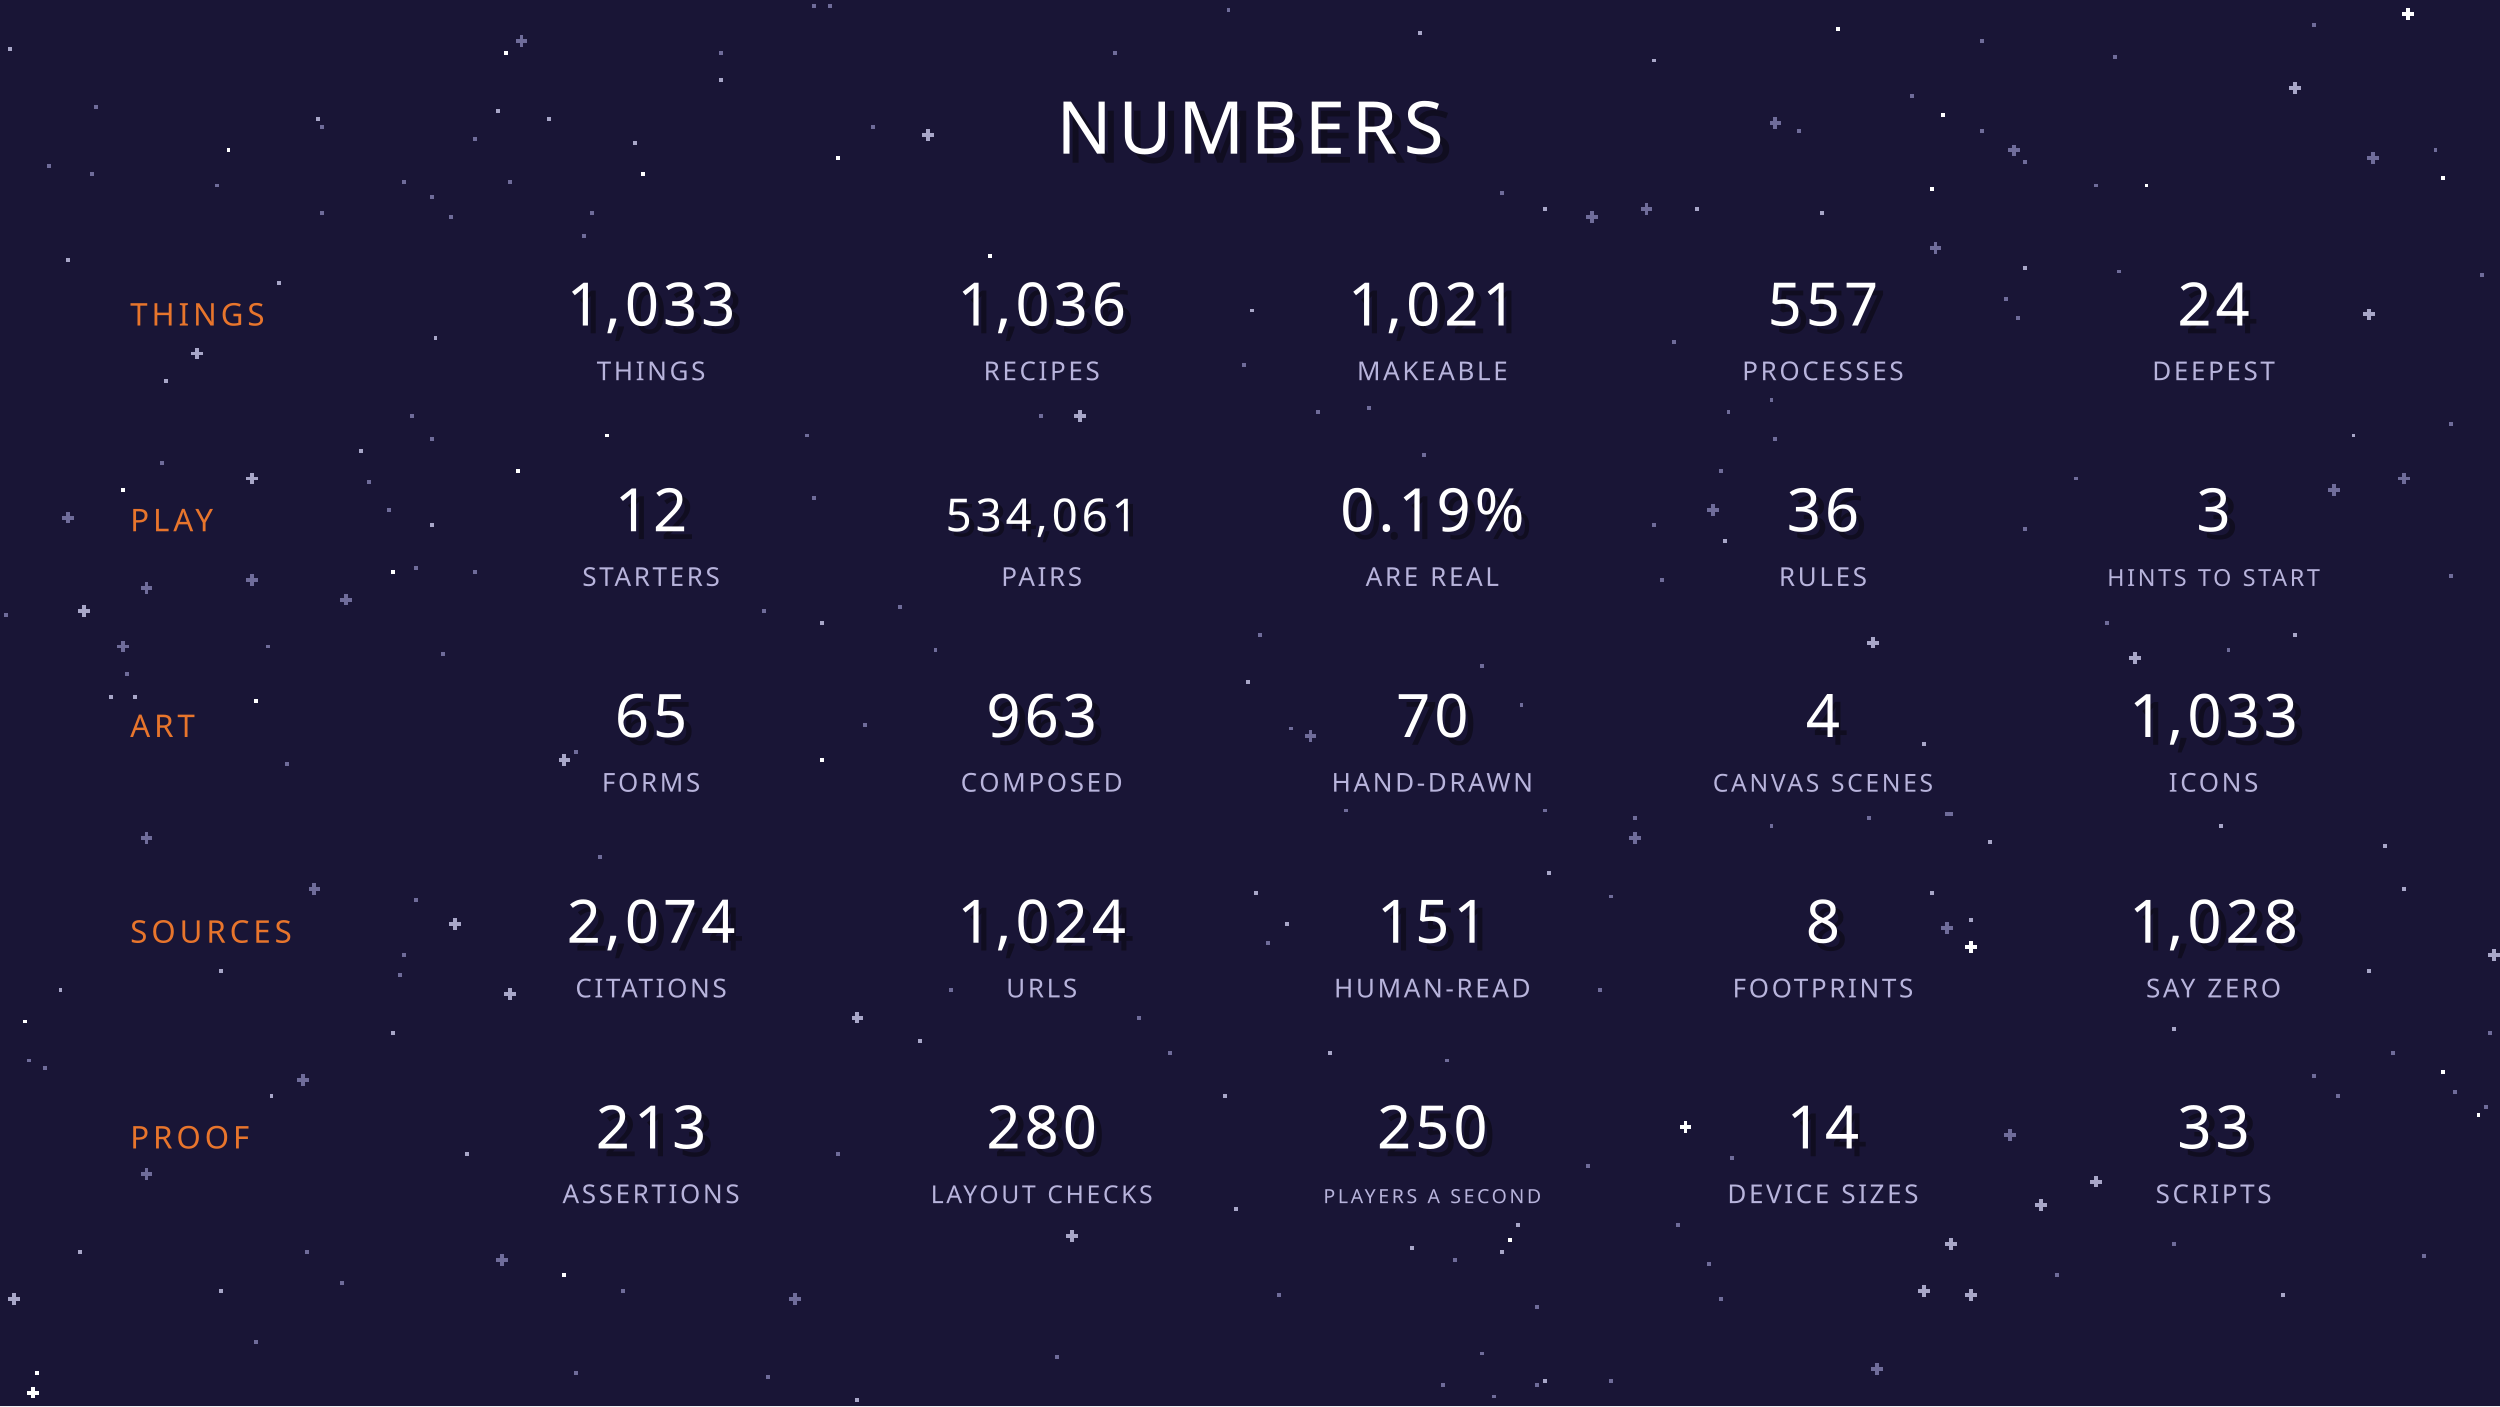
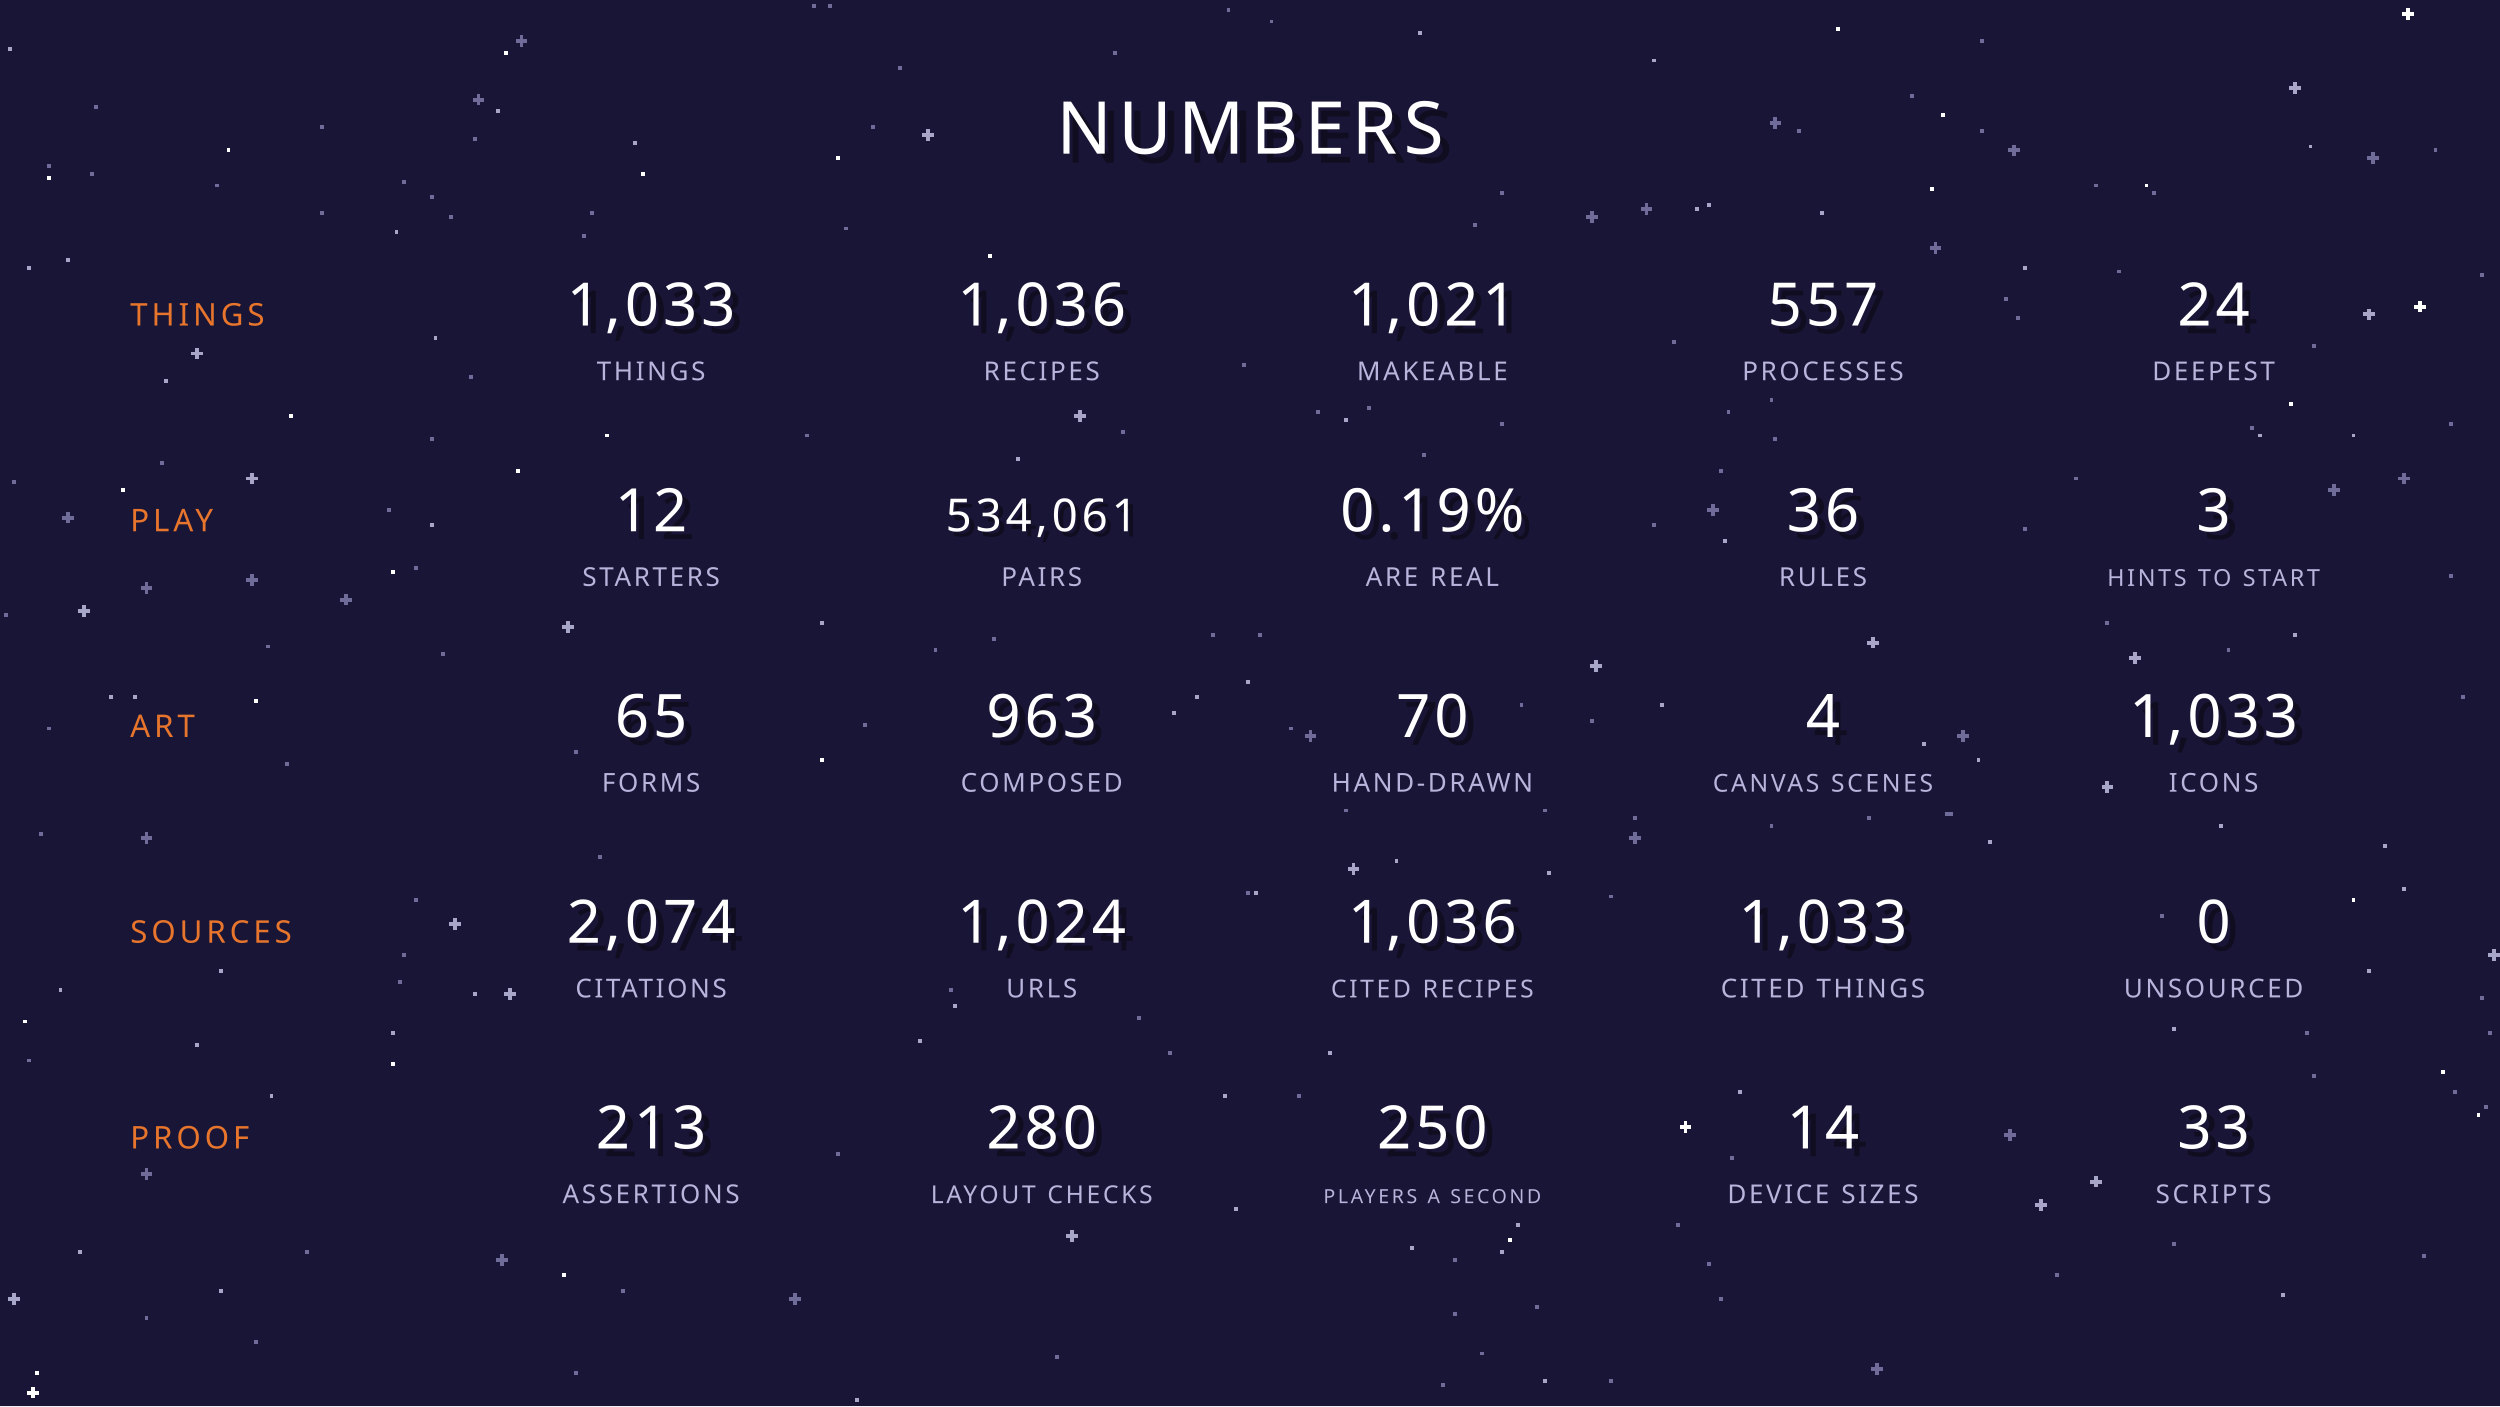
<svg xmlns="http://www.w3.org/2000/svg" width="1920" height="1080" viewBox="0 0 1920 1080" shape-rendering="crispEdges">
  <rect width="1920" height="1080" fill="#191536" />
  <rect x="1326" y="315" width="3" height="3" fill="#6f6c9a" />
  <rect x="84" y="534" width="3" height="3" fill="#a8a6c8" />
  <rect x="855" y="39" width="3" height="3" fill="#6f6c9a" />
  <rect x="1164" y="939" width="3" height="3" fill="#a8a6c8" />
  <rect x="1398" y="162" width="3" height="3" fill="#a8a6c8" />
  <rect x="1608" y="141" width="3" height="3" fill="#6f6c9a" />
  <rect x="1005" y="561" width="3" height="3" fill="#6f6c9a" />
  <rect x="1002" y="564" width="9" height="3" fill="#6f6c9a" />
  <rect x="1005" y="567" width="3" height="3" fill="#6f6c9a" />
  <rect x="1875" y="822" width="3" height="3" fill="#ffffff" />
  <rect x="1221" y="162" width="3" height="3" fill="#6f6c9a" />
  <rect x="1218" y="165" width="9" height="3" fill="#6f6c9a" />
  <rect x="1221" y="168" width="3" height="3" fill="#6f6c9a" />
  <rect x="1482" y="144" width="3" height="3" fill="#ffffff" />
  <rect x="363" y="105" width="3" height="3" fill="#6f6c9a" />
-   <rect x="987" y="708" width="3" height="3" fill="#a8a6c8" />
-   <rect x="261" y="984" width="3" height="3" fill="#6f6c9a" />
+   <rect x="1653" y="147" width="3" height="3" fill="#6f6c9a" />
+   <rect x="1770" y="792" width="3" height="3" fill="#6f6c9a" />
  <rect x="1236" y="1059" width="3" height="3" fill="#6f6c9a" />
  <rect x="1848" y="6" width="3" height="3" fill="#ffffff" />
  <rect x="1845" y="9" width="9" height="3" fill="#ffffff" />
  <rect x="1848" y="12" width="3" height="3" fill="#ffffff" />
  <rect x="1791" y="372" width="3" height="3" fill="#6f6c9a" />
  <rect x="1788" y="375" width="9" height="3" fill="#6f6c9a" />
  <rect x="1791" y="378" width="3" height="3" fill="#6f6c9a" />
  <rect x="1818" y="237" width="3" height="3" fill="#a8a6c8" />
  <rect x="1815" y="240" width="9" height="3" fill="#a8a6c8" />
  <rect x="1818" y="243" width="3" height="3" fill="#a8a6c8" />
  <rect x="1521" y="30" width="3" height="3" fill="#6f6c9a" />
-   <rect x="1512" y="723" width="3" height="3" fill="#ffffff" />
-   <rect x="1509" y="726" width="9" height="3" fill="#ffffff" />
-   <rect x="1512" y="729" width="3" height="3" fill="#ffffff" />
-   <rect x="243" y="90" width="3" height="3" fill="#a8a6c8" />
+   <rect x="36" y="135" width="3" height="3" fill="#ffffff" />
+   <rect x="1617" y="600" width="3" height="3" fill="#a8a6c8" />
+   <rect x="1614" y="603" width="9" height="3" fill="#a8a6c8" />
+   <rect x="1617" y="606" width="3" height="3" fill="#a8a6c8" />
  <rect x="150" y="267" width="3" height="3" fill="#a8a6c8" />
  <rect x="147" y="270" width="9" height="3" fill="#a8a6c8" />
  <rect x="150" y="273" width="3" height="3" fill="#a8a6c8" />
  <rect x="51" y="393" width="3" height="3" fill="#6f6c9a" />
  <rect x="48" y="396" width="9" height="3" fill="#6f6c9a" />
  <rect x="51" y="399" width="3" height="3" fill="#6f6c9a" />
  <rect x="93" y="375" width="3" height="3" fill="#ffffff" />
  <rect x="1752" y="993" width="3" height="3" fill="#a8a6c8" />
  <rect x="381" y="84" width="3" height="3" fill="#a8a6c8" />
  <rect x="1527" y="645" width="3" height="3" fill="#a8a6c8" />
  <rect x="441" y="1053" width="3" height="3" fill="#6f6c9a" />
  <rect x="1845" y="363" width="3" height="3" fill="#6f6c9a" />
  <rect x="1842" y="366" width="9" height="3" fill="#6f6c9a" />
  <rect x="1845" y="369" width="3" height="3" fill="#6f6c9a" />
  <rect x="669" y="96" width="3" height="3" fill="#6f6c9a" />
  <rect x="1011" y="315" width="3" height="3" fill="#6f6c9a" />
  <rect x="72" y="81" width="3" height="3" fill="#6f6c9a" />
  <rect x="333" y="258" width="3" height="3" fill="#a8a6c8" />
  <rect x="1293" y="861" width="3" height="3" fill="#ffffff" />
  <rect x="1290" y="864" width="9" height="3" fill="#ffffff" />
  <rect x="1293" y="867" width="3" height="3" fill="#ffffff" />
  <rect x="729" y="759" width="3" height="3" fill="#6f6c9a" />
  <rect x="1179" y="1002" width="3" height="3" fill="#6f6c9a" />
  <rect x="1188" y="669" width="3" height="3" fill="#a8a6c8" />
  <rect x="1617" y="477" width="3" height="3" fill="#6f6c9a" />
-   <rect x="972" y="723" width="3" height="3" fill="#6f6c9a" />
-   <rect x="960" y="237" width="3" height="3" fill="#a8a6c8" />
-   <rect x="282" y="369" width="3" height="3" fill="#6f6c9a" />
-   <rect x="552" y="39" width="3" height="3" fill="#6f6c9a" />
-   <rect x="1623" y="42" width="3" height="3" fill="#6f6c9a" />
-   <rect x="432" y="579" width="3" height="3" fill="#a8a6c8" />
-   <rect x="429" y="582" width="9" height="3" fill="#a8a6c8" />
-   <rect x="432" y="585" width="3" height="3" fill="#a8a6c8" />
-   <rect x="1875" y="135" width="3" height="3" fill="#ffffff" />
-   <rect x="1476" y="987" width="3" height="3" fill="#a8a6c8" />
-   <rect x="1473" y="990" width="9" height="3" fill="#a8a6c8" />
-   <rect x="1476" y="993" width="3" height="3" fill="#a8a6c8" />
-   <rect x="1836" y="807" width="3" height="3" fill="#6f6c9a" />
-   <rect x="552" y="60" width="3" height="3" fill="#a8a6c8" />
-   <rect x="357" y="885" width="3" height="3" fill="#a8a6c8" />
-   <rect x="1218" y="894" width="3" height="3" fill="#6f6c9a" />
-   <rect x="306" y="747" width="3" height="3" fill="#6f6c9a" />
-   <rect x="1497" y="951" width="3" height="3" fill="#a8a6c8" />
-   <rect x="1494" y="954" width="9" height="3" fill="#a8a6c8" />
-   <rect x="1497" y="957" width="3" height="3" fill="#a8a6c8" />
-   <rect x="657" y="777" width="3" height="3" fill="#a8a6c8" />
-   <rect x="654" y="780" width="9" height="3" fill="#a8a6c8" />
-   <rect x="657" y="783" width="3" height="3" fill="#a8a6c8" />
-   <rect x="1137" y="510" width="3" height="3" fill="#6f6c9a" />
+   <rect x="1275" y="540" width="3" height="3" fill="#a8a6c8" />
+   <rect x="1311" y="156" width="3" height="3" fill="#a8a6c8" />
+   <rect x="1758" y="309" width="3" height="3" fill="#ffffff" />
+   <rect x="1032" y="321" width="3" height="3" fill="#a8a6c8" />
+   <rect x="1506" y="561" width="3" height="3" fill="#6f6c9a" />
+   <rect x="1503" y="564" width="9" height="3" fill="#6f6c9a" />
+   <rect x="1506" y="567" width="3" height="3" fill="#6f6c9a" />
+   <rect x="111" y="1011" width="3" height="3" fill="#6f6c9a" />
+   <rect x="648" y="174" width="3" height="3" fill="#6f6c9a" />
+   <rect x="1224" y="507" width="3" height="3" fill="#a8a6c8" />
+   <rect x="1221" y="510" width="9" height="3" fill="#a8a6c8" />
+   <rect x="1224" y="513" width="3" height="3" fill="#a8a6c8" />
+   <rect x="363" y="762" width="3" height="3" fill="#a8a6c8" />
+   <rect x="306" y="753" width="3" height="3" fill="#6f6c9a" />
+   <rect x="957" y="684" width="3" height="3" fill="#6f6c9a" />
+   <rect x="1131" y="171" width="3" height="3" fill="#6f6c9a" />
+   <rect x="996" y="840" width="3" height="3" fill="#6f6c9a" />
+   <rect x="9" y="369" width="3" height="3" fill="#6f6c9a" />
+   <rect x="30" y="639" width="3" height="3" fill="#6f6c9a" />
+   <rect x="1734" y="333" width="3" height="3" fill="#a8a6c8" />
  <rect x="1608" y="903" width="3" height="3" fill="#a8a6c8" />
  <rect x="1605" y="906" width="9" height="3" fill="#a8a6c8" />
  <rect x="1608" y="909" width="3" height="3" fill="#a8a6c8" />
  <rect x="1626" y="207" width="3" height="3" fill="#6f6c9a" />
  <rect x="630" y="477" width="3" height="3" fill="#a8a6c8" />
  <rect x="1152" y="960" width="3" height="3" fill="#a8a6c8" />
  <rect x="1254" y="639" width="3" height="3" fill="#6f6c9a" />
  <rect x="1251" y="642" width="9" height="3" fill="#6f6c9a" />
  <rect x="1254" y="645" width="3" height="3" fill="#6f6c9a" />
  <rect x="330" y="150" width="3" height="3" fill="#6f6c9a" />
  <rect x="1704" y="633" width="3" height="3" fill="#a8a6c8" />
  <rect x="1116" y="966" width="3" height="3" fill="#6f6c9a" />
  <rect x="1911" y="792" width="3" height="3" fill="#6f6c9a" />
  <rect x="195" y="537" width="3" height="3" fill="#ffffff" />
  <rect x="486" y="108" width="3" height="3" fill="#a8a6c8" />
  <rect x="1491" y="87" width="3" height="3" fill="#ffffff" />
  <rect x="1638" y="501" width="3" height="3" fill="#a8a6c8" />
  <rect x="1635" y="504" width="9" height="3" fill="#a8a6c8" />
  <rect x="1638" y="507" width="3" height="3" fill="#a8a6c8" />
  <rect x="1050" y="312" width="3" height="3" fill="#6f6c9a" />
  <rect x="204" y="495" width="3" height="3" fill="#6f6c9a" />
  <rect x="810" y="1041" width="3" height="3" fill="#6f6c9a" />
  <rect x="1185" y="1059" width="3" height="3" fill="#a8a6c8" />
  <rect x="1362" y="90" width="3" height="3" fill="#6f6c9a" />
  <rect x="1359" y="93" width="9" height="3" fill="#6f6c9a" />
  <rect x="1362" y="96" width="3" height="3" fill="#6f6c9a" />
  <rect x="630" y="582" width="3" height="3" fill="#ffffff" />
  <rect x="69" y="132" width="3" height="3" fill="#6f6c9a" />
  <rect x="1554" y="204" width="3" height="3" fill="#a8a6c8" />
  <rect x="939" y="840" width="3" height="3" fill="#a8a6c8" />
  <rect x="1593" y="366" width="3" height="3" fill="#6f6c9a" />
  <rect x="309" y="138" width="3" height="3" fill="#6f6c9a" />
  <rect x="1329" y="888" width="3" height="3" fill="#6f6c9a" />
  <rect x="1320" y="360" width="3" height="3" fill="#6f6c9a" />
  <rect x="1284" y="261" width="3" height="3" fill="#6f6c9a" />
  <rect x="957" y="522" width="3" height="3" fill="#a8a6c8" />
  <rect x="168" y="744" width="3" height="3" fill="#a8a6c8" />
  <rect x="1548" y="243" width="3" height="3" fill="#6f6c9a" />
  <rect x="1668" y="789" width="3" height="3" fill="#a8a6c8" />
  <rect x="192" y="363" width="3" height="3" fill="#a8a6c8" />
  <rect x="189" y="366" width="9" height="3" fill="#a8a6c8" />
  <rect x="192" y="369" width="3" height="3" fill="#a8a6c8" />
  <rect x="1434" y="627" width="3" height="3" fill="#6f6c9a" />
  <rect x="1092" y="348" width="3" height="3" fill="#6f6c9a" />
  <rect x="441" y="576" width="3" height="3" fill="#6f6c9a" />
  <rect x="1542" y="867" width="3" height="3" fill="#6f6c9a" />
  <rect x="1539" y="870" width="9" height="3" fill="#6f6c9a" />
  <rect x="1542" y="873" width="3" height="3" fill="#6f6c9a" />
-   <rect x="1512" y="705" width="3" height="3" fill="#a8a6c8" />
-   <rect x="1185" y="159" width="3" height="3" fill="#a8a6c8" />
-   <rect x="93" y="492" width="3" height="3" fill="#6f6c9a" />
-   <rect x="90" y="495" width="9" height="3" fill="#6f6c9a" />
-   <rect x="93" y="498" width="3" height="3" fill="#6f6c9a" />
-   <rect x="1554" y="123" width="3" height="3" fill="#6f6c9a" />
-   <rect x="1146" y="1071" width="3" height="3" fill="#6f6c9a" />
-   <rect x="1110" y="813" width="3" height="3" fill="#6f6c9a" />
+   <rect x="1038" y="663" width="3" height="3" fill="#a8a6c8" />
+   <rect x="1035" y="666" width="9" height="3" fill="#a8a6c8" />
+   <rect x="1038" y="669" width="3" height="3" fill="#a8a6c8" />
+   <rect x="690" y="51" width="3" height="3" fill="#6f6c9a" />
+   <rect x="1905" y="765" width="3" height="3" fill="#6f6c9a" />
  <rect x="954" y="279" width="3" height="3" fill="#6f6c9a" />
  <rect x="390" y="759" width="3" height="3" fill="#a8a6c8" />
  <rect x="387" y="762" width="9" height="3" fill="#a8a6c8" />
  <rect x="390" y="765" width="3" height="3" fill="#a8a6c8" />
  <rect x="45" y="759" width="3" height="3" fill="#a8a6c8" />
  <rect x="126" y="291" width="3" height="3" fill="#a8a6c8" />
  <rect x="1359" y="633" width="3" height="3" fill="#6f6c9a" />
  <rect x="300" y="438" width="3" height="3" fill="#ffffff" />
  <rect x="111" y="447" width="3" height="3" fill="#6f6c9a" />
  <rect x="108" y="450" width="9" height="3" fill="#6f6c9a" />
  <rect x="111" y="453" width="3" height="3" fill="#6f6c9a" />
  <rect x="27" y="1053" width="3" height="3" fill="#ffffff" />
  <rect x="207" y="840" width="3" height="3" fill="#a8a6c8" />
  <rect x="465" y="333" width="3" height="3" fill="#ffffff" />
  <rect x="1905" y="210" width="3" height="3" fill="#6f6c9a" />
  <rect x="18" y="783" width="3" height="3" fill="#ffffff" />
  <rect x="705" y="798" width="3" height="3" fill="#a8a6c8" />
  <rect x="1137" y="1038" width="3" height="3" fill="#6f6c9a" />
  <rect x="1914" y="729" width="3" height="3" fill="#a8a6c8" />
  <rect x="1911" y="732" width="9" height="3" fill="#a8a6c8" />
  <rect x="1914" y="735" width="3" height="3" fill="#a8a6c8" />
  <rect x="447" y="180" width="3" height="3" fill="#6f6c9a" />
  <rect x="477" y="990" width="3" height="3" fill="#6f6c9a" />
  <rect x="318" y="435" width="3" height="3" fill="#6f6c9a" />
  <rect x="1476" y="570" width="3" height="3" fill="#a8a6c8" />
  <rect x="1437" y="489" width="3" height="3" fill="#a8a6c8" />
  <rect x="1434" y="492" width="9" height="3" fill="#a8a6c8" />
  <rect x="1437" y="495" width="3" height="3" fill="#a8a6c8" />
  <rect x="942" y="6" width="3" height="3" fill="#6f6c9a" />
  <rect x="1908" y="849" width="3" height="3" fill="#6f6c9a" />
-   <rect x="1179" y="1062" width="3" height="3" fill="#6f6c9a" />
-   <rect x="1776" y="18" width="3" height="3" fill="#6f6c9a" />
-   <rect x="213" y="216" width="3" height="3" fill="#a8a6c8" />
-   <rect x="33" y="819" width="3" height="3" fill="#6f6c9a" />
+   <rect x="1806" y="690" width="3" height="3" fill="#ffffff" />
+   <rect x="1890" y="534" width="3" height="3" fill="#6f6c9a" />
+   <rect x="36" y="558" width="3" height="3" fill="#6f6c9a" />
+   <rect x="930" y="486" width="3" height="3" fill="#6f6c9a" />
+   <rect x="300" y="816" width="3" height="3" fill="#ffffff" />
+   <rect x="1152" y="324" width="3" height="3" fill="#6f6c9a" />
+   <rect x="360" y="288" width="3" height="3" fill="#6f6c9a" />
  <rect x="1578" y="978" width="3" height="3" fill="#6f6c9a" />
  <rect x="624" y="3" width="3" height="3" fill="#6f6c9a" />
  <rect x="309" y="732" width="3" height="3" fill="#6f6c9a" />
  <rect x="1668" y="954" width="3" height="3" fill="#6f6c9a" />
  <rect x="432" y="978" width="3" height="3" fill="#ffffff" />
  <rect x="111" y="897" width="3" height="3" fill="#6f6c9a" />
  <rect x="108" y="900" width="9" height="3" fill="#6f6c9a" />
  <rect x="111" y="903" width="3" height="3" fill="#6f6c9a" />
  <rect x="492" y="132" width="3" height="3" fill="#ffffff" />
  <rect x="717" y="498" width="3" height="3" fill="#6f6c9a" />
  <rect x="1359" y="306" width="3" height="3" fill="#6f6c9a" />
  <rect x="1860" y="963" width="3" height="3" fill="#6f6c9a" />
  <rect x="51" y="198" width="3" height="3" fill="#a8a6c8" />
  <rect x="1566" y="921" width="3" height="3" fill="#a8a6c8" />
  <rect x="1563" y="924" width="9" height="3" fill="#a8a6c8" />
  <rect x="1566" y="927" width="3" height="3" fill="#a8a6c8" />
  <rect x="1761" y="486" width="3" height="3" fill="#a8a6c8" />
  <rect x="318" y="690" width="3" height="3" fill="#6f6c9a" />
  <rect x="1539" y="228" width="3" height="3" fill="#6f6c9a" />
  <rect x="3" y="471" width="3" height="3" fill="#6f6c9a" />
  <rect x="1485" y="186" width="3" height="3" fill="#6f6c9a" />
  <rect x="1482" y="189" width="9" height="3" fill="#6f6c9a" />
  <rect x="1485" y="192" width="3" height="3" fill="#6f6c9a" />
  <rect x="6" y="36" width="3" height="3" fill="#a8a6c8" />
  <rect x="24" y="1065" width="3" height="3" fill="#ffffff" />
  <rect x="21" y="1068" width="9" height="3" fill="#ffffff" />
  <rect x="24" y="1071" width="3" height="3" fill="#ffffff" />
  <rect x="1269" y="402" width="3" height="3" fill="#6f6c9a" />
  <rect x="1380" y="99" width="3" height="3" fill="#6f6c9a" />
  <rect x="219" y="585" width="3" height="3" fill="#6f6c9a" />
  <rect x="1002" y="564" width="3" height="3" fill="#6f6c9a" />
-   <rect x="1494" y="708" width="3" height="3" fill="#6f6c9a" />
-   <rect x="1491" y="711" width="9" height="3" fill="#6f6c9a" />
-   <rect x="1494" y="714" width="3" height="3" fill="#6f6c9a" />
-   <rect x="363" y="438" width="3" height="3" fill="#6f6c9a" />
-   <rect x="585" y="468" width="3" height="3" fill="#6f6c9a" />
+   <rect x="21" y="204" width="3" height="3" fill="#a8a6c8" />
+   <rect x="1728" y="327" width="3" height="3" fill="#6f6c9a" />
+   <rect x="1773" y="111" width="3" height="3" fill="#a8a6c8" />
  <rect x="348" y="705" width="3" height="3" fill="#a8a6c8" />
  <rect x="345" y="708" width="9" height="3" fill="#a8a6c8" />
  <rect x="348" y="711" width="3" height="3" fill="#a8a6c8" />
  <rect x="1107" y="1062" width="3" height="3" fill="#6f6c9a" />
  <rect x="1254" y="627" width="3" height="3" fill="#6f6c9a" />
  <rect x="1236" y="687" width="3" height="3" fill="#6f6c9a" />
  <rect x="168" y="990" width="3" height="3" fill="#a8a6c8" />
  <rect x="396" y="360" width="3" height="3" fill="#ffffff" />
  <rect x="60" y="960" width="3" height="3" fill="#a8a6c8" />
  <rect x="339" y="501" width="3" height="3" fill="#6f6c9a" />
  <rect x="1440" y="1047" width="3" height="3" fill="#6f6c9a" />
  <rect x="1437" y="1050" width="9" height="3" fill="#6f6c9a" />
  <rect x="1440" y="1053" width="3" height="3" fill="#6f6c9a" />
  <rect x="1494" y="624" width="3" height="3" fill="#6f6c9a" />
  <rect x="966" y="486" width="3" height="3" fill="#6f6c9a" />
  <rect x="1185" y="621" width="3" height="3" fill="#6f6c9a" />
  <rect x="300" y="792" width="3" height="3" fill="#a8a6c8" />
  <rect x="1761" y="63" width="3" height="3" fill="#a8a6c8" />
  <rect x="1758" y="66" width="9" height="3" fill="#a8a6c8" />
  <rect x="1761" y="69" width="3" height="3" fill="#a8a6c8" />
  <rect x="618" y="333" width="3" height="3" fill="#6f6c9a" />
  <rect x="1902" y="855" width="3" height="3" fill="#ffffff" />
-   <rect x="1227" y="759" width="3" height="3" fill="#6f6c9a" />
-   <rect x="624" y="381" width="3" height="3" fill="#6f6c9a" />
+   <rect x="780" y="351" width="3" height="3" fill="#a8a6c8" />
+   <rect x="732" y="771" width="3" height="3" fill="#a8a6c8" />
  <rect x="387" y="39" width="3" height="3" fill="#ffffff" />
  <rect x="963" y="684" width="3" height="3" fill="#a8a6c8" />
  <rect x="1263" y="156" width="3" height="3" fill="#6f6c9a" />
  <rect x="1260" y="159" width="9" height="3" fill="#6f6c9a" />
  <rect x="1263" y="162" width="3" height="3" fill="#6f6c9a" />
  <rect x="9" y="993" width="3" height="3" fill="#a8a6c8" />
  <rect x="6" y="996" width="9" height="3" fill="#a8a6c8" />
  <rect x="9" y="999" width="3" height="3" fill="#a8a6c8" />
  <rect x="1818" y="744" width="3" height="3" fill="#a8a6c8" />
  <rect x="123" y="354" width="3" height="3" fill="#6f6c9a" />
  <rect x="657" y="1074" width="3" height="3" fill="#a8a6c8" />
  <rect x="1554" y="405" width="3" height="3" fill="#6f6c9a" />
  <rect x="36" y="126" width="3" height="3" fill="#6f6c9a" />
  <rect x="948" y="927" width="3" height="3" fill="#a8a6c8" />
  <rect x="297" y="390" width="3" height="3" fill="#6f6c9a" />
  <rect x="399" y="27" width="3" height="3" fill="#6f6c9a" />
  <rect x="396" y="30" width="9" height="3" fill="#6f6c9a" />
  <rect x="399" y="33" width="3" height="3" fill="#6f6c9a" />
  <rect x="1311" y="969" width="3" height="3" fill="#6f6c9a" />
  <rect x="384" y="963" width="3" height="3" fill="#6f6c9a" />
  <rect x="381" y="966" width="9" height="3" fill="#6f6c9a" />
  <rect x="384" y="969" width="3" height="3" fill="#6f6c9a" />
  <rect x="1869" y="114" width="3" height="3" fill="#6f6c9a" />
  <rect x="1362" y="336" width="3" height="3" fill="#6f6c9a" />
  <rect x="1287" y="939" width="3" height="3" fill="#6f6c9a" />
  <rect x="1647" y="141" width="3" height="3" fill="#ffffff" />
  <rect x="663" y="555" width="3" height="3" fill="#6f6c9a" />
  <rect x="642" y="120" width="3" height="3" fill="#ffffff" />
  <rect x="1776" y="825" width="3" height="3" fill="#6f6c9a" />
  <rect x="330" y="402" width="3" height="3" fill="#a8a6c8" />
  <rect x="873" y="780" width="3" height="3" fill="#6f6c9a" />
  <rect x="1089" y="24" width="3" height="3" fill="#a8a6c8" />
  <rect x="1314" y="387" width="3" height="3" fill="#6f6c9a" />
  <rect x="1311" y="390" width="9" height="3" fill="#6f6c9a" />
  <rect x="1314" y="393" width="3" height="3" fill="#6f6c9a" />
  <rect x="609" y="993" width="3" height="3" fill="#6f6c9a" />
  <rect x="606" y="996" width="9" height="3" fill="#6f6c9a" />
  <rect x="609" y="999" width="3" height="3" fill="#6f6c9a" />
  <rect x="330" y="336" width="3" height="3" fill="#6f6c9a" />
  <rect x="63" y="465" width="3" height="3" fill="#a8a6c8" />
  <rect x="60" y="468" width="9" height="3" fill="#a8a6c8" />
  <rect x="63" y="471" width="3" height="3" fill="#a8a6c8" />
  <rect x="234" y="960" width="3" height="3" fill="#6f6c9a" />
  <rect x="246" y="96" width="3" height="3" fill="#6f6c9a" />
  <rect x="453" y="162" width="3" height="3" fill="#6f6c9a" />
  <rect x="1497" y="624" width="3" height="3" fill="#6f6c9a" />
  <rect x="1806" y="333" width="3" height="3" fill="#a8a6c8" />
  <rect x="1032" y="621" width="3" height="3" fill="#6f6c9a" />
  <rect x="642" y="885" width="3" height="3" fill="#6f6c9a" />
  <rect x="1323" y="414" width="3" height="3" fill="#a8a6c8" />
  <rect x="264" y="456" width="3" height="3" fill="#6f6c9a" />
  <rect x="261" y="459" width="9" height="3" fill="#6f6c9a" />
  <rect x="264" y="462" width="3" height="3" fill="#6f6c9a" />
  <rect x="1845" y="681" width="3" height="3" fill="#a8a6c8" />
  <rect x="990" y="558" width="3" height="3" fill="#6f6c9a" />
  <rect x="21" y="813" width="3" height="3" fill="#6f6c9a" />
  <rect x="195" y="1029" width="3" height="3" fill="#6f6c9a" />
  <rect x="1083" y="957" width="3" height="3" fill="#a8a6c8" />
-   <rect x="96" y="516" width="3" height="3" fill="#6f6c9a" />
-   <rect x="231" y="825" width="3" height="3" fill="#6f6c9a" />
-   <rect x="228" y="828" width="9" height="3" fill="#6f6c9a" />
-   <rect x="231" y="831" width="3" height="3" fill="#6f6c9a" />
-   <rect x="276" y="345" width="3" height="3" fill="#a8a6c8" />
-   <rect x="690" y="465" width="3" height="3" fill="#6f6c9a" />
-   <rect x="240" y="678" width="3" height="3" fill="#6f6c9a" />
-   <rect x="237" y="681" width="9" height="3" fill="#6f6c9a" />
-   <rect x="240" y="684" width="3" height="3" fill="#6f6c9a" />
-   <rect x="1512" y="990" width="3" height="3" fill="#a8a6c8" />
-   <rect x="1509" y="993" width="9" height="3" fill="#a8a6c8" />
-   <rect x="1512" y="996" width="3" height="3" fill="#a8a6c8" />
-   <rect x="588" y="1056" width="3" height="3" fill="#6f6c9a" />
+   <rect x="1659" y="702" width="3" height="3" fill="#6f6c9a" />
+   <rect x="918" y="534" width="3" height="3" fill="#a8a6c8" />
+   <rect x="150" y="801" width="3" height="3" fill="#a8a6c8" />
+   <rect x="1518" y="582" width="3" height="3" fill="#a8a6c8" />
+   <rect x="222" y="318" width="3" height="3" fill="#ffffff" />
+   <rect x="1071" y="660" width="3" height="3" fill="#a8a6c8" />
+   <rect x="975" y="15" width="3" height="3" fill="#6f6c9a" />
+   <rect x="366" y="72" width="3" height="3" fill="#6f6c9a" />
+   <rect x="363" y="75" width="9" height="3" fill="#6f6c9a" />
+   <rect x="366" y="78" width="3" height="3" fill="#6f6c9a" />
+   <rect x="861" y="330" width="3" height="3" fill="#6f6c9a" />
+   <rect x="435" y="477" width="3" height="3" fill="#a8a6c8" />
+   <rect x="432" y="480" width="9" height="3" fill="#a8a6c8" />
+   <rect x="435" y="483" width="3" height="3" fill="#a8a6c8" />
  <rect x="822" y="945" width="3" height="3" fill="#a8a6c8" />
  <rect x="819" y="948" width="9" height="3" fill="#a8a6c8" />
  <rect x="822" y="951" width="3" height="3" fill="#a8a6c8" />
  <rect x="459" y="657" width="3" height="3" fill="#6f6c9a" />
  <rect x="1302" y="159" width="3" height="3" fill="#a8a6c8" />
  <rect x="711" y="99" width="3" height="3" fill="#a8a6c8" />
  <rect x="708" y="102" width="9" height="3" fill="#a8a6c8" />
  <rect x="711" y="105" width="3" height="3" fill="#a8a6c8" />
  <rect x="759" y="195" width="3" height="3" fill="#ffffff" />
  <rect x="1158" y="951" width="3" height="3" fill="#ffffff" />
  <rect x="897" y="807" width="3" height="3" fill="#6f6c9a" />
  <rect x="192" y="441" width="3" height="3" fill="#6f6c9a" />
  <rect x="189" y="444" width="9" height="3" fill="#6f6c9a" />
  <rect x="192" y="447" width="3" height="3" fill="#6f6c9a" />
-   <rect x="1482" y="684" width="3" height="3" fill="#a8a6c8" />
-   <rect x="981" y="993" width="3" height="3" fill="#6f6c9a" />
-   <rect x="390" y="138" width="3" height="3" fill="#6f6c9a" />
-   <rect x="798" y="318" width="3" height="3" fill="#6f6c9a" />
-   <rect x="315" y="318" width="3" height="3" fill="#6f6c9a" />
-   <rect x="1794" y="840" width="3" height="3" fill="#6f6c9a" />
-   <rect x="1275" y="444" width="3" height="3" fill="#6f6c9a" />
-   <rect x="420" y="90" width="3" height="3" fill="#a8a6c8" />
+   <rect x="1221" y="552" width="3" height="3" fill="#6f6c9a" />
+   <rect x="900" y="546" width="3" height="3" fill="#a8a6c8" />
+   <rect x="1335" y="837" width="3" height="3" fill="#a8a6c8" />
+   <rect x="303" y="177" width="3" height="3" fill="#a8a6c8" />
+   <rect x="1116" y="1008" width="3" height="3" fill="#6f6c9a" />
+   <rect x="1776" y="264" width="3" height="3" fill="#6f6c9a" />
+   <rect x="1857" y="231" width="3" height="3" fill="#ffffff" />
+   <rect x="1854" y="234" width="9" height="3" fill="#ffffff" />
+   <rect x="1857" y="237" width="3" height="3" fill="#ffffff" />
+   <rect x="762" y="489" width="3" height="3" fill="#6f6c9a" />
  <rect x="828" y="315" width="3" height="3" fill="#a8a6c8" />
  <rect x="825" y="318" width="9" height="3" fill="#a8a6c8" />
  <rect x="828" y="321" width="3" height="3" fill="#a8a6c8" />
  <rect x="1467" y="72" width="3" height="3" fill="#6f6c9a" />
  <rect x="1320" y="996" width="3" height="3" fill="#6f6c9a" />
  <rect x="111" y="639" width="3" height="3" fill="#6f6c9a" />
  <rect x="108" y="642" width="9" height="3" fill="#6f6c9a" />
  <rect x="111" y="645" width="3" height="3" fill="#6f6c9a" />
  <rect x="1152" y="147" width="3" height="3" fill="#6f6c9a" />
  <rect x="1884" y="837" width="3" height="3" fill="#6f6c9a" />
  <rect x="1710" y="498" width="3" height="3" fill="#6f6c9a" />
  <rect x="1410" y="21" width="3" height="3" fill="#ffffff" />
  <rect x="174" y="114" width="3" height="3" fill="#ffffff" />
  <rect x="1521" y="99" width="3" height="3" fill="#6f6c9a" />
  <rect x="1821" y="117" width="3" height="3" fill="#6f6c9a" />
  <rect x="1818" y="120" width="9" height="3" fill="#6f6c9a" />
  <rect x="1821" y="123" width="3" height="3" fill="#6f6c9a" />
  <rect x="345" y="165" width="3" height="3" fill="#6f6c9a" />
  <rect x="1881" y="441" width="3" height="3" fill="#6f6c9a" />
  <rect x="102" y="534" width="3" height="3" fill="#a8a6c8" />
  <rect x="1167" y="540" width="3" height="3" fill="#6f6c9a" />
  <rect x="246" y="162" width="3" height="3" fill="#6f6c9a" />
  <rect x="1545" y="111" width="3" height="3" fill="#6f6c9a" />
  <rect x="1542" y="114" width="9" height="3" fill="#6f6c9a" />
  <rect x="1545" y="117" width="3" height="3" fill="#6f6c9a" />
  <rect x="1830" y="648" width="3" height="3" fill="#a8a6c8" />
  <rect x="1020" y="807" width="3" height="3" fill="#a8a6c8" />
  <rect x="1269" y="45" width="3" height="3" fill="#a8a6c8" />
  <rect x="1881" y="324" width="3" height="3" fill="#6f6c9a" />
  <rect x="636" y="3" width="3" height="3" fill="#6f6c9a" />
  <rect x="165" y="141" width="3" height="3" fill="#6f6c9a" />
  <text x="967" y="125" font-family="'Press Start 2P'" font-size="56" text-anchor="middle" letter-spacing="5" fill="#100d20">NUMBERS</text>
  <text x="960" y="118" font-family="'Press Start 2P'" font-size="56" text-anchor="middle" letter-spacing="5" fill="#ffffff">NUMBERS</text>
  <text x="100" y="250" font-family="'Press Start 2P'" font-size="24" text-anchor="start" letter-spacing="3" fill="#e8752c">THINGS</text>
  <text x="506" y="256" font-family="'Press Start 2P'" font-size="46" text-anchor="middle" letter-spacing="3" fill="#100d20">1,033</text>
  <text x="500" y="250" font-family="'Press Start 2P'" font-size="46" text-anchor="middle" letter-spacing="3" fill="#ffffff">1,033</text>
  <text x="500" y="292" font-family="'Press Start 2P'" font-size="20" text-anchor="middle" letter-spacing="2" fill="#b8b4dc">THINGS</text>
  <text x="806" y="256" font-family="'Press Start 2P'" font-size="46" text-anchor="middle" letter-spacing="3" fill="#100d20">1,036</text>
  <text x="800" y="250" font-family="'Press Start 2P'" font-size="46" text-anchor="middle" letter-spacing="3" fill="#ffffff">1,036</text>
  <text x="800" y="292" font-family="'Press Start 2P'" font-size="20" text-anchor="middle" letter-spacing="2" fill="#b8b4dc">RECIPES</text>
  <text x="1106" y="256" font-family="'Press Start 2P'" font-size="46" text-anchor="middle" letter-spacing="3" fill="#100d20">1,021</text>
  <text x="1100" y="250" font-family="'Press Start 2P'" font-size="46" text-anchor="middle" letter-spacing="3" fill="#ffffff">1,021</text>
  <text x="1100" y="292" font-family="'Press Start 2P'" font-size="20" text-anchor="middle" letter-spacing="2" fill="#b8b4dc">MAKEABLE</text>
  <text x="1406" y="256" font-family="'Press Start 2P'" font-size="46" text-anchor="middle" letter-spacing="3" fill="#100d20">557</text>
  <text x="1400" y="250" font-family="'Press Start 2P'" font-size="46" text-anchor="middle" letter-spacing="3" fill="#ffffff">557</text>
  <text x="1400" y="292" font-family="'Press Start 2P'" font-size="20" text-anchor="middle" letter-spacing="2" fill="#b8b4dc">PROCESSES</text>
  <text x="1706" y="256" font-family="'Press Start 2P'" font-size="46" text-anchor="middle" letter-spacing="3" fill="#100d20">24</text>
  <text x="1700" y="250" font-family="'Press Start 2P'" font-size="46" text-anchor="middle" letter-spacing="3" fill="#ffffff">24</text>
  <text x="1700" y="292" font-family="'Press Start 2P'" font-size="20" text-anchor="middle" letter-spacing="2" fill="#b8b4dc">DEEPEST</text>
  <text x="100" y="408" font-family="'Press Start 2P'" font-size="24" text-anchor="start" letter-spacing="3" fill="#e8752c">PLAY</text>
  <text x="506" y="414" font-family="'Press Start 2P'" font-size="46" text-anchor="middle" letter-spacing="3" fill="#100d20">12</text>
  <text x="500" y="408" font-family="'Press Start 2P'" font-size="46" text-anchor="middle" letter-spacing="3" fill="#ffffff">12</text>
  <text x="500" y="450" font-family="'Press Start 2P'" font-size="20" text-anchor="middle" letter-spacing="2" fill="#b8b4dc">STARTERS</text>
  <text x="804" y="412" font-family="'Press Start 2P'" font-size="35" text-anchor="middle" letter-spacing="3" fill="#100d20">534,061</text>
  <text x="800" y="408" font-family="'Press Start 2P'" font-size="35" text-anchor="middle" letter-spacing="3" fill="#ffffff">534,061</text>
  <text x="800" y="450" font-family="'Press Start 2P'" font-size="20" text-anchor="middle" letter-spacing="2" fill="#b8b4dc">PAIRS</text>
  <text x="1106" y="414" font-family="'Press Start 2P'" font-size="46" text-anchor="middle" letter-spacing="3" fill="#100d20">0.19%</text>
  <text x="1100" y="408" font-family="'Press Start 2P'" font-size="46" text-anchor="middle" letter-spacing="3" fill="#ffffff">0.19%</text>
  <text x="1100" y="450" font-family="'Press Start 2P'" font-size="20" text-anchor="middle" letter-spacing="2" fill="#b8b4dc">ARE REAL</text>
  <text x="1406" y="414" font-family="'Press Start 2P'" font-size="46" text-anchor="middle" letter-spacing="3" fill="#100d20">36</text>
  <text x="1400" y="408" font-family="'Press Start 2P'" font-size="46" text-anchor="middle" letter-spacing="3" fill="#ffffff">36</text>
  <text x="1400" y="450" font-family="'Press Start 2P'" font-size="20" text-anchor="middle" letter-spacing="2" fill="#b8b4dc">RULES</text>
  <text x="1706" y="414" font-family="'Press Start 2P'" font-size="46" text-anchor="middle" letter-spacing="3" fill="#100d20">3</text>
  <text x="1700" y="408" font-family="'Press Start 2P'" font-size="46" text-anchor="middle" letter-spacing="3" fill="#ffffff">3</text>
  <text x="1700" y="450" font-family="'Press Start 2P'" font-size="18" text-anchor="middle" letter-spacing="2" fill="#b8b4dc">HINTS TO START</text>
  <text x="100" y="566" font-family="'Press Start 2P'" font-size="24" text-anchor="start" letter-spacing="3" fill="#e8752c">ART</text>
  <text x="506" y="572" font-family="'Press Start 2P'" font-size="46" text-anchor="middle" letter-spacing="3" fill="#100d20">65</text>
  <text x="500" y="566" font-family="'Press Start 2P'" font-size="46" text-anchor="middle" letter-spacing="3" fill="#ffffff">65</text>
  <text x="500" y="608" font-family="'Press Start 2P'" font-size="20" text-anchor="middle" letter-spacing="2" fill="#b8b4dc">FORMS</text>
  <text x="806" y="572" font-family="'Press Start 2P'" font-size="46" text-anchor="middle" letter-spacing="3" fill="#100d20">963</text>
  <text x="800" y="566" font-family="'Press Start 2P'" font-size="46" text-anchor="middle" letter-spacing="3" fill="#ffffff">963</text>
  <text x="800" y="608" font-family="'Press Start 2P'" font-size="20" text-anchor="middle" letter-spacing="2" fill="#b8b4dc">COMPOSED</text>
  <text x="1106" y="572" font-family="'Press Start 2P'" font-size="46" text-anchor="middle" letter-spacing="3" fill="#100d20">70</text>
  <text x="1100" y="566" font-family="'Press Start 2P'" font-size="46" text-anchor="middle" letter-spacing="3" fill="#ffffff">70</text>
  <text x="1100" y="608" font-family="'Press Start 2P'" font-size="20" text-anchor="middle" letter-spacing="2" fill="#b8b4dc">HAND-DRAWN</text>
  <text x="1406" y="572" font-family="'Press Start 2P'" font-size="46" text-anchor="middle" letter-spacing="3" fill="#100d20">4</text>
  <text x="1400" y="566" font-family="'Press Start 2P'" font-size="46" text-anchor="middle" letter-spacing="3" fill="#ffffff">4</text>
  <text x="1400" y="608" font-family="'Press Start 2P'" font-size="19" text-anchor="middle" letter-spacing="2" fill="#b8b4dc">CANVAS SCENES</text>
  <text x="1706" y="572" font-family="'Press Start 2P'" font-size="46" text-anchor="middle" letter-spacing="3" fill="#100d20">1,033</text>
  <text x="1700" y="566" font-family="'Press Start 2P'" font-size="46" text-anchor="middle" letter-spacing="3" fill="#ffffff">1,033</text>
  <text x="1700" y="608" font-family="'Press Start 2P'" font-size="20" text-anchor="middle" letter-spacing="2" fill="#b8b4dc">ICONS</text>
  <text x="100" y="724" font-family="'Press Start 2P'" font-size="24" text-anchor="start" letter-spacing="3" fill="#e8752c">SOURCES</text>
  <text x="506" y="730" font-family="'Press Start 2P'" font-size="46" text-anchor="middle" letter-spacing="3" fill="#100d20">2,074</text>
  <text x="500" y="724" font-family="'Press Start 2P'" font-size="46" text-anchor="middle" letter-spacing="3" fill="#ffffff">2,074</text>
  <text x="500" y="766" font-family="'Press Start 2P'" font-size="20" text-anchor="middle" letter-spacing="2" fill="#b8b4dc">CITATIONS</text>
  <text x="806" y="730" font-family="'Press Start 2P'" font-size="46" text-anchor="middle" letter-spacing="3" fill="#100d20">1,024</text>
  <text x="800" y="724" font-family="'Press Start 2P'" font-size="46" text-anchor="middle" letter-spacing="3" fill="#ffffff">1,024</text>
  <text x="800" y="766" font-family="'Press Start 2P'" font-size="20" text-anchor="middle" letter-spacing="2" fill="#b8b4dc">URLS</text>
-   <text x="1106" y="730" font-family="'Press Start 2P'" font-size="46" text-anchor="middle" letter-spacing="3" fill="#100d20">151</text>
-   <text x="1100" y="724" font-family="'Press Start 2P'" font-size="46" text-anchor="middle" letter-spacing="3" fill="#ffffff">151</text>
-   <text x="1100" y="766" font-family="'Press Start 2P'" font-size="20" text-anchor="middle" letter-spacing="2" fill="#b8b4dc">HUMAN-READ</text>
-   <text x="1406" y="730" font-family="'Press Start 2P'" font-size="46" text-anchor="middle" letter-spacing="3" fill="#100d20">8</text>
-   <text x="1400" y="724" font-family="'Press Start 2P'" font-size="46" text-anchor="middle" letter-spacing="3" fill="#ffffff">8</text>
-   <text x="1400" y="766" font-family="'Press Start 2P'" font-size="20" text-anchor="middle" letter-spacing="2" fill="#b8b4dc">FOOTPRINTS</text>
-   <text x="1706" y="730" font-family="'Press Start 2P'" font-size="46" text-anchor="middle" letter-spacing="3" fill="#100d20">1,028</text>
-   <text x="1700" y="724" font-family="'Press Start 2P'" font-size="46" text-anchor="middle" letter-spacing="3" fill="#ffffff">1,028</text>
-   <text x="1700" y="766" font-family="'Press Start 2P'" font-size="20" text-anchor="middle" letter-spacing="2" fill="#b8b4dc">SAY ZERO</text>
+   <text x="1106" y="730" font-family="'Press Start 2P'" font-size="46" text-anchor="middle" letter-spacing="3" fill="#100d20">1,036</text>
+   <text x="1100" y="724" font-family="'Press Start 2P'" font-size="46" text-anchor="middle" letter-spacing="3" fill="#ffffff">1,036</text>
+   <text x="1100" y="766" font-family="'Press Start 2P'" font-size="19" text-anchor="middle" letter-spacing="2" fill="#b8b4dc">CITED RECIPES</text>
+   <text x="1406" y="730" font-family="'Press Start 2P'" font-size="46" text-anchor="middle" letter-spacing="3" fill="#100d20">1,033</text>
+   <text x="1400" y="724" font-family="'Press Start 2P'" font-size="46" text-anchor="middle" letter-spacing="3" fill="#ffffff">1,033</text>
+   <text x="1400" y="766" font-family="'Press Start 2P'" font-size="20" text-anchor="middle" letter-spacing="2" fill="#b8b4dc">CITED THINGS</text>
+   <text x="1706" y="730" font-family="'Press Start 2P'" font-size="46" text-anchor="middle" letter-spacing="3" fill="#100d20">0</text>
+   <text x="1700" y="724" font-family="'Press Start 2P'" font-size="46" text-anchor="middle" letter-spacing="3" fill="#ffffff">0</text>
+   <text x="1700" y="766" font-family="'Press Start 2P'" font-size="20" text-anchor="middle" letter-spacing="2" fill="#b8b4dc">UNSOURCED</text>
  <text x="100" y="882" font-family="'Press Start 2P'" font-size="24" text-anchor="start" letter-spacing="3" fill="#e8752c">PROOF</text>
  <text x="506" y="888" font-family="'Press Start 2P'" font-size="46" text-anchor="middle" letter-spacing="3" fill="#100d20">213</text>
  <text x="500" y="882" font-family="'Press Start 2P'" font-size="46" text-anchor="middle" letter-spacing="3" fill="#ffffff">213</text>
  <text x="500" y="924" font-family="'Press Start 2P'" font-size="20" text-anchor="middle" letter-spacing="2" fill="#b8b4dc">ASSERTIONS</text>
  <text x="806" y="888" font-family="'Press Start 2P'" font-size="46" text-anchor="middle" letter-spacing="3" fill="#100d20">280</text>
  <text x="800" y="882" font-family="'Press Start 2P'" font-size="46" text-anchor="middle" letter-spacing="3" fill="#ffffff">280</text>
  <text x="800" y="924" font-family="'Press Start 2P'" font-size="19" text-anchor="middle" letter-spacing="2" fill="#b8b4dc">LAYOUT CHECKS</text>
  <text x="1106" y="888" font-family="'Press Start 2P'" font-size="46" text-anchor="middle" letter-spacing="3" fill="#100d20">250</text>
  <text x="1100" y="882" font-family="'Press Start 2P'" font-size="46" text-anchor="middle" letter-spacing="3" fill="#ffffff">250</text>
  <text x="1100" y="924" font-family="'Press Start 2P'" font-size="15" text-anchor="middle" letter-spacing="2" fill="#b8b4dc">PLAYERS A SECOND</text>
  <text x="1406" y="888" font-family="'Press Start 2P'" font-size="46" text-anchor="middle" letter-spacing="3" fill="#100d20">14</text>
  <text x="1400" y="882" font-family="'Press Start 2P'" font-size="46" text-anchor="middle" letter-spacing="3" fill="#ffffff">14</text>
  <text x="1400" y="924" font-family="'Press Start 2P'" font-size="20" text-anchor="middle" letter-spacing="2" fill="#b8b4dc">DEVICE SIZES</text>
  <text x="1706" y="888" font-family="'Press Start 2P'" font-size="46" text-anchor="middle" letter-spacing="3" fill="#100d20">33</text>
  <text x="1700" y="882" font-family="'Press Start 2P'" font-size="46" text-anchor="middle" letter-spacing="3" fill="#ffffff">33</text>
  <text x="1700" y="924" font-family="'Press Start 2P'" font-size="20" text-anchor="middle" letter-spacing="2" fill="#b8b4dc">SCRIPTS</text>
</svg>
